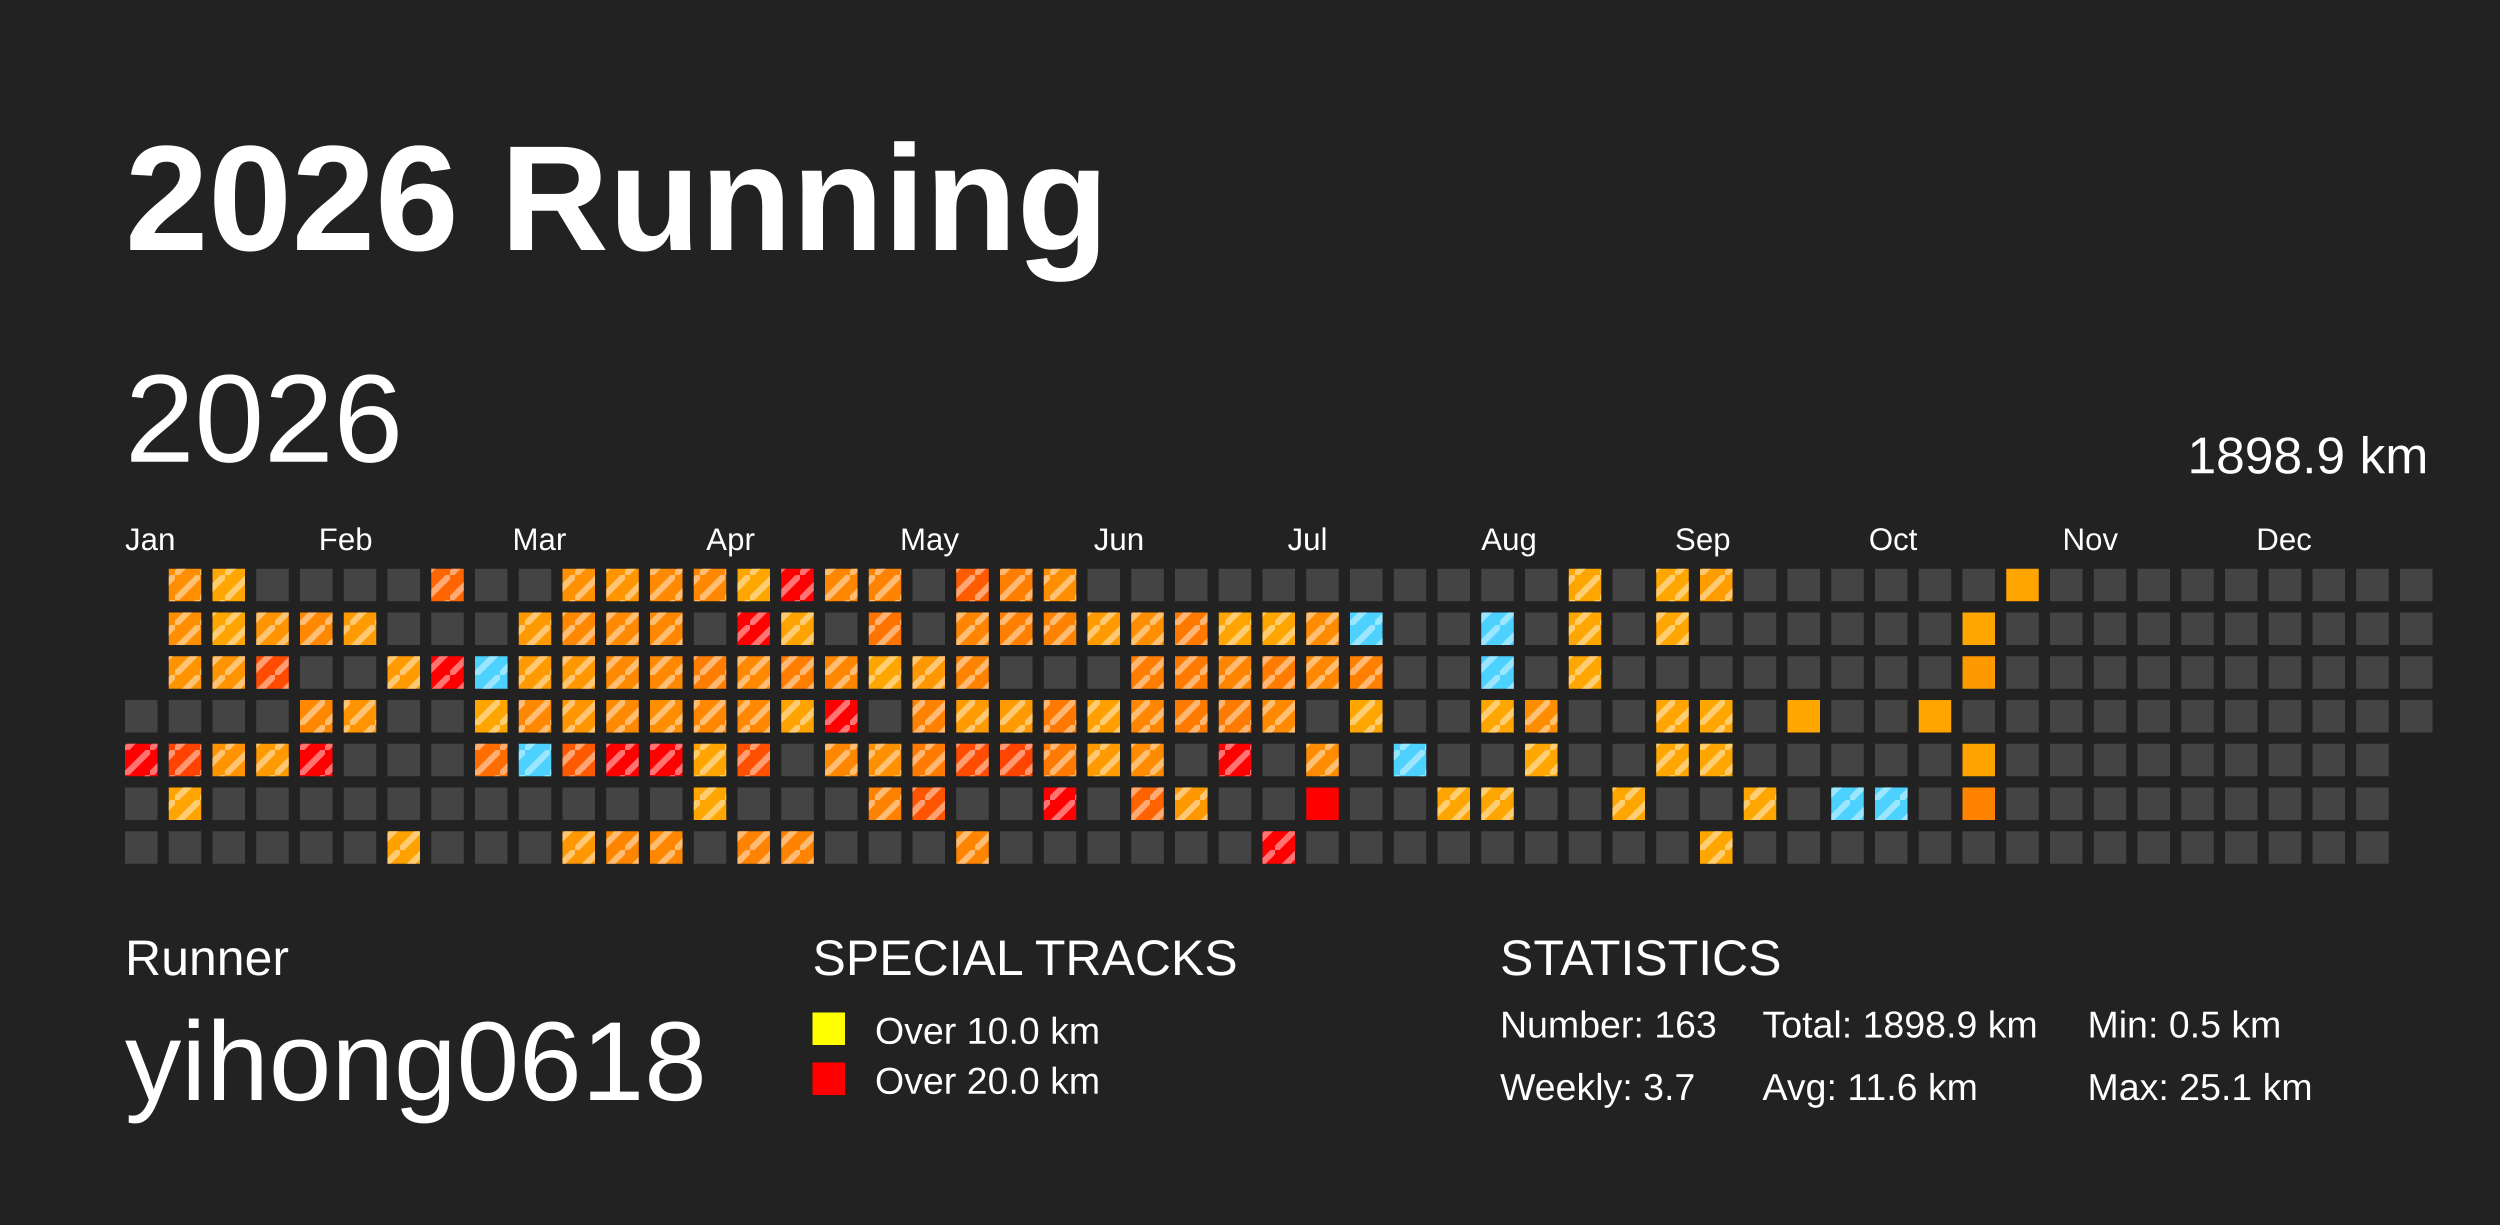
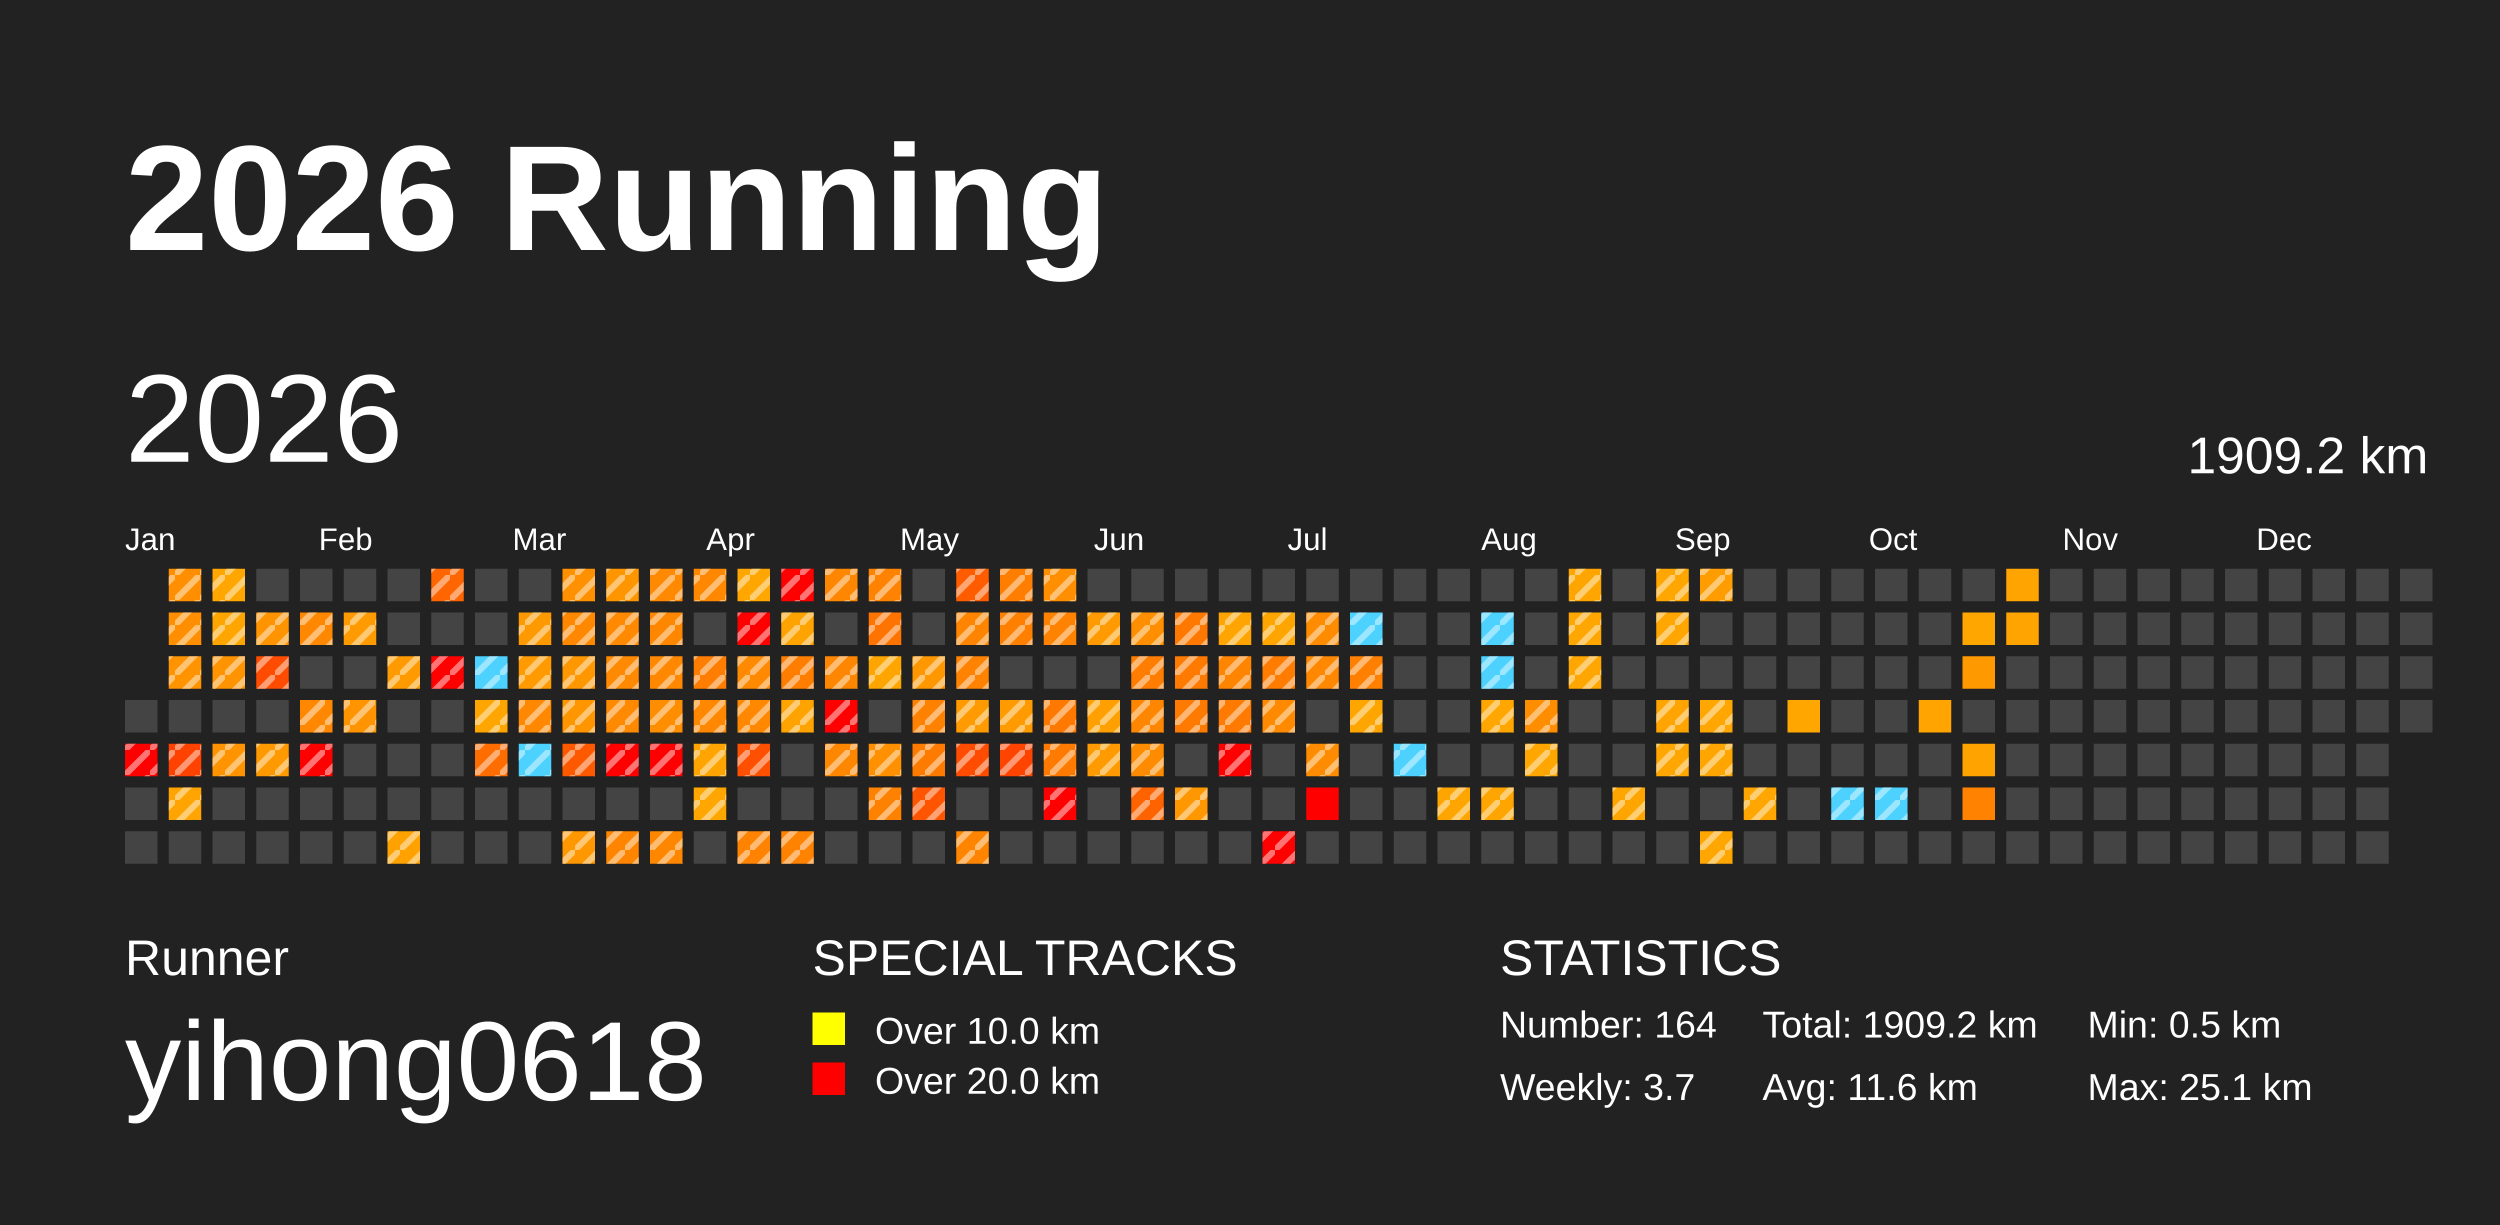
<svg xmlns="http://www.w3.org/2000/svg" baseProfile="full" height="98mm" version="1.1" viewBox="0,0,200,98" width="200mm">
  <defs>
    <pattern height="2" id="indoor-stripe" patternUnits="userSpaceOnUse" width="2">
      <line stroke="white" stroke-opacity="0.45" stroke-width="0.5" x1="0" x2="2" y1="2" y2="0" />
    </pattern>
  </defs>
  <rect fill="#222222" height="98" width="200" x="0" y="0" />
  <text fill="#FFFFFF" style="font-size:12px; font-family:Arial; font-weight:bold;" x="10" y="20">2026 Running</text>
  <text fill="#FFFFFF" style="font-size:4px; font-family:Arial" x="10" y="78">Runner</text>
  <text fill="#FFFFFF" style="font-size:9px; font-family:Arial" x="10" y="88">yihong0618</text>
  <text fill="#FFFFFF" style="font-size:4px; font-family:Arial" x="65" y="78">SPECIAL TRACKS</text>
  <rect fill="yellow" height="2.6" width="2.6" x="65" y="81" />
  <text fill="#FFFFFF" style="font-size:3px; font-family:Arial" x="70" y="83.5">Over 10.0 km</text>
  <rect fill="red" height="2.6" width="2.6" x="65" y="85" />
  <text fill="#FFFFFF" style="font-size:3px; font-family:Arial" x="70" y="87.5">Over 20.0 km</text>
  <text fill="#FFFFFF" style="font-size:4px; font-family:Arial" x="120" y="78">STATISTICS</text>
-   <text fill="#FFFFFF" style="font-size:3px; font-family:Arial" x="120" y="83">Number: 163</text>
+   <text fill="#FFFFFF" style="font-size:3px; font-family:Arial" x="120" y="83">Number: 164</text>
  <text fill="#FFFFFF" style="font-size:3px; font-family:Arial" x="120" y="88">Weekly: 3.7</text>
-   <text fill="#FFFFFF" style="font-size:3px; font-family:Arial" x="141" y="83">Total: 1898.9 km</text>
+   <text fill="#FFFFFF" style="font-size:3px; font-family:Arial" x="141" y="83">Total: 1909.2 km</text>
  <text fill="#FFFFFF" style="font-size:3px; font-family:Arial" x="141" y="88">Avg: 11.6 km</text>
  <text fill="#FFFFFF" style="font-size:3px; font-family:Arial" x="167" y="83">Min: 0.5 km</text>
  <text fill="#FFFFFF" style="font-size:3px; font-family:Arial" x="167" y="88">Max: 25.1 km</text>
  <text dominant-baseline="hanging" fill="#FFFFFF" style="font-size:10.0px; font-family:Arial;" x="10" y="30">2026</text>
-   <text dominant-baseline="hanging" fill="#FFFFFF" style="font-size:4.125px; font-family:Arial;" x="175" y="35">1898.9 km</text>
+   <text dominant-baseline="hanging" fill="#FFFFFF" style="font-size:4.125px; font-family:Arial;" x="175" y="35">1909.2 km</text>
  <text fill="#FFFFFF" style="font-size:2.5px; font-family:Arial" x="10.0" y="44">Jan</text>
  <text fill="#FFFFFF" style="font-size:2.5px; font-family:Arial" x="25.5" y="44">Feb</text>
  <text fill="#FFFFFF" style="font-size:2.5px; font-family:Arial" x="41.0" y="44">Mar</text>
  <text fill="#FFFFFF" style="font-size:2.5px; font-family:Arial" x="56.5" y="44">Apr</text>
  <text fill="#FFFFFF" style="font-size:2.5px; font-family:Arial" x="72.0" y="44">May</text>
  <text fill="#FFFFFF" style="font-size:2.5px; font-family:Arial" x="87.5" y="44">Jun</text>
  <text fill="#FFFFFF" style="font-size:2.5px; font-family:Arial" x="103.0" y="44">Jul</text>
  <text fill="#FFFFFF" style="font-size:2.5px; font-family:Arial" x="118.5" y="44">Aug</text>
  <text fill="#FFFFFF" style="font-size:2.5px; font-family:Arial" x="134.0" y="44">Sep</text>
  <text fill="#FFFFFF" style="font-size:2.5px; font-family:Arial" x="149.5" y="44">Oct</text>
  <text fill="#FFFFFF" style="font-size:2.5px; font-family:Arial" x="165.0" y="44">Nov</text>
  <text fill="#FFFFFF" style="font-size:2.5px; font-family:Arial" x="180.5" y="44">Dec</text>
  <rect fill="#444444" height="2.6" width="2.6" x="10.0" y="56.0" />
  <rect fill="red" height="2.6" width="2.6" x="10.0" y="59.5" />
  <rect fill="url(#indoor-stripe)" height="2.6" style="pointer-events: none;" width="2.6" x="10.0" y="59.5" />
  <rect fill="#444444" height="2.6" width="2.6" x="10.0" y="63.0" />
  <rect fill="#444444" height="2.6" width="2.6" x="10.0" y="66.5" />
  <rect fill="#ff8f00" height="2.6" width="2.6" x="13.5" y="45.5" />
  <rect fill="url(#indoor-stripe)" height="2.6" style="pointer-events: none;" width="2.6" x="13.5" y="45.5" />
  <rect fill="#ff8f00" height="2.6" width="2.6" x="13.5" y="49.0" />
  <rect fill="url(#indoor-stripe)" height="2.6" style="pointer-events: none;" width="2.6" x="13.5" y="49.0" />
  <rect fill="#ff9300" height="2.6" width="2.6" x="13.5" y="52.5" />
  <rect fill="url(#indoor-stripe)" height="2.6" style="pointer-events: none;" width="2.6" x="13.5" y="52.5" />
  <rect fill="#444444" height="2.6" width="2.6" x="13.5" y="56.0" />
  <rect fill="#ff4200" height="2.6" width="2.6" x="13.5" y="59.5" />
  <rect fill="url(#indoor-stripe)" height="2.6" style="pointer-events: none;" width="2.6" x="13.5" y="59.5" />
  <rect fill="#ffa400" height="2.6" width="2.6" x="13.5" y="63.0" />
  <rect fill="url(#indoor-stripe)" height="2.6" style="pointer-events: none;" width="2.6" x="13.5" y="63.0" />
  <rect fill="#444444" height="2.6" width="2.6" x="13.5" y="66.5" />
  <rect fill="#ffa600" height="2.6" width="2.6" x="17.0" y="45.5" />
  <rect fill="url(#indoor-stripe)" height="2.6" style="pointer-events: none;" width="2.6" x="17.0" y="45.5" />
  <rect fill="#ffa500" height="2.6" width="2.6" x="17.0" y="49.0" />
  <rect fill="url(#indoor-stripe)" height="2.6" style="pointer-events: none;" width="2.6" x="17.0" y="49.0" />
  <rect fill="#ff9300" height="2.6" width="2.6" x="17.0" y="52.5" />
  <rect fill="url(#indoor-stripe)" height="2.6" style="pointer-events: none;" width="2.6" x="17.0" y="52.5" />
  <rect fill="#444444" height="2.6" width="2.6" x="17.0" y="56.0" />
  <rect fill="#ff9400" height="2.6" width="2.6" x="17.0" y="59.5" />
  <rect fill="url(#indoor-stripe)" height="2.6" style="pointer-events: none;" width="2.6" x="17.0" y="59.5" />
  <rect fill="#444444" height="2.6" width="2.6" x="17.0" y="63.0" />
  <rect fill="#444444" height="2.6" width="2.6" x="17.0" y="66.5" />
  <rect fill="#444444" height="2.6" width="2.6" x="20.5" y="45.5" />
  <rect fill="#ff9400" height="2.6" width="2.6" x="20.5" y="49.0" />
  <rect fill="url(#indoor-stripe)" height="2.6" style="pointer-events: none;" width="2.6" x="20.5" y="49.0" />
  <rect fill="#ff4c00" height="2.6" width="2.6" x="20.5" y="52.5" />
  <rect fill="url(#indoor-stripe)" height="2.6" style="pointer-events: none;" width="2.6" x="20.5" y="52.5" />
  <rect fill="#444444" height="2.6" width="2.6" x="20.5" y="56.0" />
  <rect fill="#ff9900" height="2.6" width="2.6" x="20.5" y="59.5" />
  <rect fill="url(#indoor-stripe)" height="2.6" style="pointer-events: none;" width="2.6" x="20.5" y="59.5" />
  <rect fill="#444444" height="2.6" width="2.6" x="20.5" y="63.0" />
  <rect fill="#444444" height="2.6" width="2.6" x="20.5" y="66.5" />
  <rect fill="#444444" height="2.6" width="2.6" x="24.0" y="45.5" />
  <rect fill="#ff8800" height="2.6" width="2.6" x="24.0" y="49.0" />
  <rect fill="url(#indoor-stripe)" height="2.6" style="pointer-events: none;" width="2.6" x="24.0" y="49.0" />
  <rect fill="#444444" height="2.6" width="2.6" x="24.0" y="52.5" />
  <rect fill="#ff8800" height="2.6" width="2.6" x="24.0" y="56.0" />
  <rect fill="url(#indoor-stripe)" height="2.6" style="pointer-events: none;" width="2.6" x="24.0" y="56.0" />
  <rect fill="red" height="2.6" width="2.6" x="24.0" y="59.5" />
  <rect fill="url(#indoor-stripe)" height="2.6" style="pointer-events: none;" width="2.6" x="24.0" y="59.5" />
  <rect fill="#444444" height="2.6" width="2.6" x="24.0" y="63.0" />
  <rect fill="#444444" height="2.6" width="2.6" x="24.0" y="66.5" />
  <rect fill="#444444" height="2.6" width="2.6" x="27.5" y="45.5" />
  <rect fill="#ff9b00" height="2.6" width="2.6" x="27.5" y="49.0" />
  <rect fill="url(#indoor-stripe)" height="2.6" style="pointer-events: none;" width="2.6" x="27.5" y="49.0" />
  <rect fill="#444444" height="2.6" width="2.6" x="27.5" y="52.5" />
  <rect fill="#ff9400" height="2.6" width="2.6" x="27.5" y="56.0" />
  <rect fill="url(#indoor-stripe)" height="2.6" style="pointer-events: none;" width="2.6" x="27.5" y="56.0" />
  <rect fill="#444444" height="2.6" width="2.6" x="27.5" y="59.5" />
  <rect fill="#444444" height="2.6" width="2.6" x="27.5" y="63.0" />
  <rect fill="#444444" height="2.6" width="2.6" x="27.5" y="66.5" />
  <rect fill="#444444" height="2.6" width="2.6" x="31.0" y="45.5" />
  <rect fill="#444444" height="2.6" width="2.6" x="31.0" y="49.0" />
  <rect fill="#ff9b00" height="2.6" width="2.6" x="31.0" y="52.5" />
  <rect fill="url(#indoor-stripe)" height="2.6" style="pointer-events: none;" width="2.6" x="31.0" y="52.5" />
  <rect fill="#444444" height="2.6" width="2.6" x="31.0" y="56.0" />
  <rect fill="#444444" height="2.6" width="2.6" x="31.0" y="59.5" />
  <rect fill="#444444" height="2.6" width="2.6" x="31.0" y="63.0" />
  <rect fill="#ffa200" height="2.6" width="2.6" x="31.0" y="66.5" />
  <rect fill="url(#indoor-stripe)" height="2.6" style="pointer-events: none;" width="2.6" x="31.0" y="66.5" />
  <rect fill="#ff6500" height="2.6" width="2.6" x="34.5" y="45.5" />
  <rect fill="url(#indoor-stripe)" height="2.6" style="pointer-events: none;" width="2.6" x="34.5" y="45.5" />
  <rect fill="#444444" height="2.6" width="2.6" x="34.5" y="49.0" />
  <rect fill="red" height="2.6" width="2.6" x="34.5" y="52.5" />
  <rect fill="url(#indoor-stripe)" height="2.6" style="pointer-events: none;" width="2.6" x="34.5" y="52.5" />
  <rect fill="#444444" height="2.6" width="2.6" x="34.5" y="56.0" />
  <rect fill="#444444" height="2.6" width="2.6" x="34.5" y="59.5" />
  <rect fill="#444444" height="2.6" width="2.6" x="34.5" y="63.0" />
  <rect fill="#444444" height="2.6" width="2.6" x="34.5" y="66.5" />
  <rect fill="#444444" height="2.6" width="2.6" x="38.0" y="45.5" />
  <rect fill="#444444" height="2.6" width="2.6" x="38.0" y="49.0" />
  <rect fill="#4dd2ff" height="2.6" width="2.6" x="38.0" y="52.5" />
  <rect fill="url(#indoor-stripe)" height="2.6" style="pointer-events: none;" width="2.6" x="38.0" y="52.5" />
  <rect fill="#ffa500" height="2.6" width="2.6" x="38.0" y="56.0" />
  <rect fill="url(#indoor-stripe)" height="2.6" style="pointer-events: none;" width="2.6" x="38.0" y="56.0" />
  <rect fill="#ff6c00" height="2.6" width="2.6" x="38.0" y="59.5" />
  <rect fill="url(#indoor-stripe)" height="2.6" style="pointer-events: none;" width="2.6" x="38.0" y="59.5" />
  <rect fill="#444444" height="2.6" width="2.6" x="38.0" y="63.0" />
  <rect fill="#444444" height="2.6" width="2.6" x="38.0" y="66.5" />
  <rect fill="#444444" height="2.6" width="2.6" x="41.5" y="45.5" />
  <rect fill="#ff9900" height="2.6" width="2.6" x="41.5" y="49.0" />
  <rect fill="url(#indoor-stripe)" height="2.6" style="pointer-events: none;" width="2.6" x="41.5" y="49.0" />
  <rect fill="#ff9b00" height="2.6" width="2.6" x="41.5" y="52.5" />
  <rect fill="url(#indoor-stripe)" height="2.6" style="pointer-events: none;" width="2.6" x="41.5" y="52.5" />
  <rect fill="#ff8800" height="2.6" width="2.6" x="41.5" y="56.0" />
  <rect fill="url(#indoor-stripe)" height="2.6" style="pointer-events: none;" width="2.6" x="41.5" y="56.0" />
  <rect fill="#4dd2ff" height="2.6" width="2.6" x="41.5" y="59.5" />
  <rect fill="url(#indoor-stripe)" height="2.6" style="pointer-events: none;" width="2.6" x="41.5" y="59.5" />
  <rect fill="#444444" height="2.6" width="2.6" x="41.5" y="63.0" />
  <rect fill="#444444" height="2.6" width="2.6" x="41.5" y="66.5" />
  <rect fill="#ff9000" height="2.6" width="2.6" x="45.0" y="45.5" />
  <rect fill="url(#indoor-stripe)" height="2.6" style="pointer-events: none;" width="2.6" x="45.0" y="45.5" />
  <rect fill="#ff8800" height="2.6" width="2.6" x="45.0" y="49.0" />
  <rect fill="url(#indoor-stripe)" height="2.6" style="pointer-events: none;" width="2.6" x="45.0" y="49.0" />
  <rect fill="#ff9700" height="2.6" width="2.6" x="45.0" y="52.5" />
  <rect fill="url(#indoor-stripe)" height="2.6" style="pointer-events: none;" width="2.6" x="45.0" y="52.5" />
  <rect fill="#ff9600" height="2.6" width="2.6" x="45.0" y="56.0" />
  <rect fill="url(#indoor-stripe)" height="2.6" style="pointer-events: none;" width="2.6" x="45.0" y="56.0" />
  <rect fill="#ff5900" height="2.6" width="2.6" x="45.0" y="59.5" />
  <rect fill="url(#indoor-stripe)" height="2.6" style="pointer-events: none;" width="2.6" x="45.0" y="59.5" />
  <rect fill="#444444" height="2.6" width="2.6" x="45.0" y="63.0" />
  <rect fill="#ff9700" height="2.6" width="2.6" x="45.0" y="66.5" />
  <rect fill="url(#indoor-stripe)" height="2.6" style="pointer-events: none;" width="2.6" x="45.0" y="66.5" />
  <rect fill="#ff9600" height="2.6" width="2.6" x="48.5" y="45.5" />
  <rect fill="url(#indoor-stripe)" height="2.6" style="pointer-events: none;" width="2.6" x="48.5" y="45.5" />
  <rect fill="#ff8900" height="2.6" width="2.6" x="48.5" y="49.0" />
  <rect fill="url(#indoor-stripe)" height="2.6" style="pointer-events: none;" width="2.6" x="48.5" y="49.0" />
  <rect fill="#ff8900" height="2.6" width="2.6" x="48.5" y="52.5" />
  <rect fill="url(#indoor-stripe)" height="2.6" style="pointer-events: none;" width="2.6" x="48.5" y="52.5" />
  <rect fill="#ff8900" height="2.6" width="2.6" x="48.5" y="56.0" />
  <rect fill="url(#indoor-stripe)" height="2.6" style="pointer-events: none;" width="2.6" x="48.5" y="56.0" />
  <rect fill="red" height="2.6" width="2.6" x="48.5" y="59.5" />
  <rect fill="url(#indoor-stripe)" height="2.6" style="pointer-events: none;" width="2.6" x="48.5" y="59.5" />
  <rect fill="#444444" height="2.6" width="2.6" x="48.5" y="63.0" />
  <rect fill="#ff8500" height="2.6" width="2.6" x="48.5" y="66.5" />
  <rect fill="url(#indoor-stripe)" height="2.6" style="pointer-events: none;" width="2.6" x="48.5" y="66.5" />
  <rect fill="#ff8900" height="2.6" width="2.6" x="52.0" y="45.5" />
  <rect fill="url(#indoor-stripe)" height="2.6" style="pointer-events: none;" width="2.6" x="52.0" y="45.5" />
  <rect fill="#ff8700" height="2.6" width="2.6" x="52.0" y="49.0" />
  <rect fill="url(#indoor-stripe)" height="2.6" style="pointer-events: none;" width="2.6" x="52.0" y="49.0" />
  <rect fill="#ff8800" height="2.6" width="2.6" x="52.0" y="52.5" />
  <rect fill="url(#indoor-stripe)" height="2.6" style="pointer-events: none;" width="2.6" x="52.0" y="52.5" />
  <rect fill="#ff8d00" height="2.6" width="2.6" x="52.0" y="56.0" />
  <rect fill="url(#indoor-stripe)" height="2.6" style="pointer-events: none;" width="2.6" x="52.0" y="56.0" />
  <rect fill="red" height="2.6" width="2.6" x="52.0" y="59.5" />
  <rect fill="url(#indoor-stripe)" height="2.6" style="pointer-events: none;" width="2.6" x="52.0" y="59.5" />
  <rect fill="#444444" height="2.6" width="2.6" x="52.0" y="63.0" />
  <rect fill="#ff8700" height="2.6" width="2.6" x="52.0" y="66.5" />
  <rect fill="url(#indoor-stripe)" height="2.6" style="pointer-events: none;" width="2.6" x="52.0" y="66.5" />
  <rect fill="#ff8800" height="2.6" width="2.6" x="55.5" y="45.5" />
  <rect fill="url(#indoor-stripe)" height="2.6" style="pointer-events: none;" width="2.6" x="55.5" y="45.5" />
  <rect fill="#444444" height="2.6" width="2.6" x="55.5" y="49.0" />
  <rect fill="#ff7d00" height="2.6" width="2.6" x="55.5" y="52.5" />
  <rect fill="url(#indoor-stripe)" height="2.6" style="pointer-events: none;" width="2.6" x="55.5" y="52.5" />
  <rect fill="#ff8800" height="2.6" width="2.6" x="55.5" y="56.0" />
  <rect fill="url(#indoor-stripe)" height="2.6" style="pointer-events: none;" width="2.6" x="55.5" y="56.0" />
  <rect fill="#ffa400" height="2.6" width="2.6" x="55.5" y="59.5" />
  <rect fill="url(#indoor-stripe)" height="2.6" style="pointer-events: none;" width="2.6" x="55.5" y="59.5" />
  <rect fill="#ffa600" height="2.6" width="2.6" x="55.5" y="63.0" />
  <rect fill="url(#indoor-stripe)" height="2.6" style="pointer-events: none;" width="2.6" x="55.5" y="63.0" />
  <rect fill="#444444" height="2.6" width="2.6" x="55.5" y="66.5" />
  <rect fill="#ffa600" height="2.6" width="2.6" x="59.0" y="45.5" />
  <rect fill="url(#indoor-stripe)" height="2.6" style="pointer-events: none;" width="2.6" x="59.0" y="45.5" />
  <rect fill="red" height="2.6" width="2.6" x="59.0" y="49.0" />
  <rect fill="url(#indoor-stripe)" height="2.6" style="pointer-events: none;" width="2.6" x="59.0" y="49.0" />
  <rect fill="#ff8900" height="2.6" width="2.6" x="59.0" y="52.5" />
  <rect fill="url(#indoor-stripe)" height="2.6" style="pointer-events: none;" width="2.6" x="59.0" y="52.5" />
  <rect fill="#ff8800" height="2.6" width="2.6" x="59.0" y="56.0" />
  <rect fill="url(#indoor-stripe)" height="2.6" style="pointer-events: none;" width="2.6" x="59.0" y="56.0" />
  <rect fill="#ff4f00" height="2.6" width="2.6" x="59.0" y="59.5" />
  <rect fill="url(#indoor-stripe)" height="2.6" style="pointer-events: none;" width="2.6" x="59.0" y="59.5" />
  <rect fill="#444444" height="2.6" width="2.6" x="59.0" y="63.0" />
  <rect fill="#ff8200" height="2.6" width="2.6" x="59.0" y="66.5" />
  <rect fill="url(#indoor-stripe)" height="2.6" style="pointer-events: none;" width="2.6" x="59.0" y="66.5" />
  <rect fill="red" height="2.6" width="2.6" x="62.5" y="45.5" />
  <rect fill="url(#indoor-stripe)" height="2.6" style="pointer-events: none;" width="2.6" x="62.5" y="45.5" />
  <rect fill="#ffa300" height="2.6" width="2.6" x="62.5" y="49.0" />
  <rect fill="url(#indoor-stripe)" height="2.6" style="pointer-events: none;" width="2.6" x="62.5" y="49.0" />
  <rect fill="#ff7e00" height="2.6" width="2.6" x="62.5" y="52.5" />
  <rect fill="url(#indoor-stripe)" height="2.6" style="pointer-events: none;" width="2.6" x="62.5" y="52.5" />
  <rect fill="#ffa300" height="2.6" width="2.6" x="62.5" y="56.0" />
  <rect fill="url(#indoor-stripe)" height="2.6" style="pointer-events: none;" width="2.6" x="62.5" y="56.0" />
  <rect fill="#444444" height="2.6" width="2.6" x="62.5" y="59.5" />
  <rect fill="#444444" height="2.6" width="2.6" x="62.5" y="63.0" />
  <rect fill="#ff8200" height="2.6" width="2.6" x="62.5" y="66.5" />
  <rect fill="url(#indoor-stripe)" height="2.6" style="pointer-events: none;" width="2.6" x="62.5" y="66.5" />
  <rect fill="#ff8600" height="2.6" width="2.6" x="66.0" y="45.5" />
  <rect fill="url(#indoor-stripe)" height="2.6" style="pointer-events: none;" width="2.6" x="66.0" y="45.5" />
  <rect fill="#444444" height="2.6" width="2.6" x="66.0" y="49.0" />
  <rect fill="#ff8600" height="2.6" width="2.6" x="66.0" y="52.5" />
  <rect fill="url(#indoor-stripe)" height="2.6" style="pointer-events: none;" width="2.6" x="66.0" y="52.5" />
  <rect fill="red" height="2.6" width="2.6" x="66.0" y="56.0" />
  <rect fill="url(#indoor-stripe)" height="2.6" style="pointer-events: none;" width="2.6" x="66.0" y="56.0" />
  <rect fill="#ff8700" height="2.6" width="2.6" x="66.0" y="59.5" />
  <rect fill="url(#indoor-stripe)" height="2.6" style="pointer-events: none;" width="2.6" x="66.0" y="59.5" />
  <rect fill="#444444" height="2.6" width="2.6" x="66.0" y="63.0" />
  <rect fill="#444444" height="2.6" width="2.6" x="66.0" y="66.5" />
  <rect fill="#ff8200" height="2.6" width="2.6" x="69.5" y="45.5" />
  <rect fill="url(#indoor-stripe)" height="2.6" style="pointer-events: none;" width="2.6" x="69.5" y="45.5" />
  <rect fill="#ff7300" height="2.6" width="2.6" x="69.5" y="49.0" />
  <rect fill="url(#indoor-stripe)" height="2.6" style="pointer-events: none;" width="2.6" x="69.5" y="49.0" />
  <rect fill="#ffa500" height="2.6" width="2.6" x="69.5" y="52.5" />
  <rect fill="url(#indoor-stripe)" height="2.6" style="pointer-events: none;" width="2.6" x="69.5" y="52.5" />
  <rect fill="#444444" height="2.6" width="2.6" x="69.5" y="56.0" />
  <rect fill="#ff9000" height="2.6" width="2.6" x="69.5" y="59.5" />
  <rect fill="url(#indoor-stripe)" height="2.6" style="pointer-events: none;" width="2.6" x="69.5" y="59.5" />
  <rect fill="#ff8100" height="2.6" width="2.6" x="69.5" y="63.0" />
  <rect fill="url(#indoor-stripe)" height="2.6" style="pointer-events: none;" width="2.6" x="69.5" y="63.0" />
  <rect fill="#444444" height="2.6" width="2.6" x="69.5" y="66.5" />
  <rect fill="#444444" height="2.6" width="2.6" x="73.0" y="45.5" />
  <rect fill="#444444" height="2.6" width="2.6" x="73.0" y="49.0" />
  <rect fill="#ff9700" height="2.6" width="2.6" x="73.0" y="52.5" />
  <rect fill="url(#indoor-stripe)" height="2.6" style="pointer-events: none;" width="2.6" x="73.0" y="52.5" />
  <rect fill="#ff8100" height="2.6" width="2.6" x="73.0" y="56.0" />
  <rect fill="url(#indoor-stripe)" height="2.6" style="pointer-events: none;" width="2.6" x="73.0" y="56.0" />
  <rect fill="#ff7b00" height="2.6" width="2.6" x="73.0" y="59.5" />
  <rect fill="url(#indoor-stripe)" height="2.6" style="pointer-events: none;" width="2.6" x="73.0" y="59.5" />
  <rect fill="#ff5500" height="2.6" width="2.6" x="73.0" y="63.0" />
  <rect fill="url(#indoor-stripe)" height="2.6" style="pointer-events: none;" width="2.6" x="73.0" y="63.0" />
  <rect fill="#444444" height="2.6" width="2.6" x="73.0" y="66.5" />
  <rect fill="#ff5c00" height="2.6" width="2.6" x="76.5" y="45.5" />
  <rect fill="url(#indoor-stripe)" height="2.6" style="pointer-events: none;" width="2.6" x="76.5" y="45.5" />
  <rect fill="#ff8500" height="2.6" width="2.6" x="76.5" y="49.0" />
  <rect fill="url(#indoor-stripe)" height="2.6" style="pointer-events: none;" width="2.6" x="76.5" y="49.0" />
  <rect fill="#ff8200" height="2.6" width="2.6" x="76.5" y="52.5" />
  <rect fill="url(#indoor-stripe)" height="2.6" style="pointer-events: none;" width="2.6" x="76.5" y="52.5" />
  <rect fill="#ff9b00" height="2.6" width="2.6" x="76.5" y="56.0" />
  <rect fill="url(#indoor-stripe)" height="2.6" style="pointer-events: none;" width="2.6" x="76.5" y="56.0" />
  <rect fill="#ff4c00" height="2.6" width="2.6" x="76.5" y="59.5" />
  <rect fill="url(#indoor-stripe)" height="2.6" style="pointer-events: none;" width="2.6" x="76.5" y="59.5" />
  <rect fill="#444444" height="2.6" width="2.6" x="76.5" y="63.0" />
  <rect fill="#ff8500" height="2.6" width="2.6" x="76.5" y="66.5" />
  <rect fill="url(#indoor-stripe)" height="2.6" style="pointer-events: none;" width="2.6" x="76.5" y="66.5" />
  <rect fill="#ff7e00" height="2.6" width="2.6" x="80.0" y="45.5" />
  <rect fill="url(#indoor-stripe)" height="2.6" style="pointer-events: none;" width="2.6" x="80.0" y="45.5" />
  <rect fill="#ff8000" height="2.6" width="2.6" x="80.0" y="49.0" />
  <rect fill="url(#indoor-stripe)" height="2.6" style="pointer-events: none;" width="2.6" x="80.0" y="49.0" />
  <rect fill="#444444" height="2.6" width="2.6" x="80.0" y="52.5" />
  <rect fill="#ff9a00" height="2.6" width="2.6" x="80.0" y="56.0" />
  <rect fill="url(#indoor-stripe)" height="2.6" style="pointer-events: none;" width="2.6" x="80.0" y="56.0" />
  <rect fill="#ff4400" height="2.6" width="2.6" x="80.0" y="59.5" />
  <rect fill="url(#indoor-stripe)" height="2.6" style="pointer-events: none;" width="2.6" x="80.0" y="59.5" />
  <rect fill="#444444" height="2.6" width="2.6" x="80.0" y="63.0" />
  <rect fill="#444444" height="2.6" width="2.6" x="80.0" y="66.5" />
  <rect fill="#ff8e00" height="2.6" width="2.6" x="83.5" y="45.5" />
  <rect fill="url(#indoor-stripe)" height="2.6" style="pointer-events: none;" width="2.6" x="83.5" y="45.5" />
  <rect fill="#ff8200" height="2.6" width="2.6" x="83.5" y="49.0" />
  <rect fill="url(#indoor-stripe)" height="2.6" style="pointer-events: none;" width="2.6" x="83.5" y="49.0" />
  <rect fill="#444444" height="2.6" width="2.6" x="83.5" y="52.5" />
  <rect fill="#ff7900" height="2.6" width="2.6" x="83.5" y="56.0" />
  <rect fill="url(#indoor-stripe)" height="2.6" style="pointer-events: none;" width="2.6" x="83.5" y="56.0" />
  <rect fill="#ff7a00" height="2.6" width="2.6" x="83.5" y="59.5" />
  <rect fill="url(#indoor-stripe)" height="2.6" style="pointer-events: none;" width="2.6" x="83.5" y="59.5" />
  <rect fill="red" height="2.6" width="2.6" x="83.5" y="63.0" />
  <rect fill="url(#indoor-stripe)" height="2.6" style="pointer-events: none;" width="2.6" x="83.5" y="63.0" />
  <rect fill="#444444" height="2.6" width="2.6" x="83.5" y="66.5" />
  <rect fill="#444444" height="2.6" width="2.6" x="87.0" y="45.5" />
  <rect fill="#ff9b00" height="2.6" width="2.6" x="87.0" y="49.0" />
  <rect fill="url(#indoor-stripe)" height="2.6" style="pointer-events: none;" width="2.6" x="87.0" y="49.0" />
  <rect fill="#444444" height="2.6" width="2.6" x="87.0" y="52.5" />
  <rect fill="#ffa000" height="2.6" width="2.6" x="87.0" y="56.0" />
  <rect fill="url(#indoor-stripe)" height="2.6" style="pointer-events: none;" width="2.6" x="87.0" y="56.0" />
  <rect fill="#ff9b00" height="2.6" width="2.6" x="87.0" y="59.5" />
  <rect fill="url(#indoor-stripe)" height="2.6" style="pointer-events: none;" width="2.6" x="87.0" y="59.5" />
  <rect fill="#444444" height="2.6" width="2.6" x="87.0" y="63.0" />
  <rect fill="#444444" height="2.6" width="2.6" x="87.0" y="66.5" />
  <rect fill="#444444" height="2.6" width="2.6" x="90.5" y="45.5" />
  <rect fill="#ff8f00" height="2.6" width="2.6" x="90.5" y="49.0" />
  <rect fill="url(#indoor-stripe)" height="2.6" style="pointer-events: none;" width="2.6" x="90.5" y="49.0" />
  <rect fill="#ff7d00" height="2.6" width="2.6" x="90.5" y="52.5" />
  <rect fill="url(#indoor-stripe)" height="2.6" style="pointer-events: none;" width="2.6" x="90.5" y="52.5" />
  <rect fill="#ff8600" height="2.6" width="2.6" x="90.5" y="56.0" />
  <rect fill="url(#indoor-stripe)" height="2.6" style="pointer-events: none;" width="2.6" x="90.5" y="56.0" />
  <rect fill="#ff8b00" height="2.6" width="2.6" x="90.5" y="59.5" />
  <rect fill="url(#indoor-stripe)" height="2.6" style="pointer-events: none;" width="2.6" x="90.5" y="59.5" />
  <rect fill="#ff6300" height="2.6" width="2.6" x="90.5" y="63.0" />
  <rect fill="url(#indoor-stripe)" height="2.6" style="pointer-events: none;" width="2.6" x="90.5" y="63.0" />
  <rect fill="#444444" height="2.6" width="2.6" x="90.5" y="66.5" />
  <rect fill="#444444" height="2.6" width="2.6" x="94.0" y="45.5" />
  <rect fill="#ff7900" height="2.6" width="2.6" x="94.0" y="49.0" />
  <rect fill="url(#indoor-stripe)" height="2.6" style="pointer-events: none;" width="2.6" x="94.0" y="49.0" />
  <rect fill="#ff7a00" height="2.6" width="2.6" x="94.0" y="52.5" />
  <rect fill="url(#indoor-stripe)" height="2.6" style="pointer-events: none;" width="2.6" x="94.0" y="52.5" />
  <rect fill="#ff7a00" height="2.6" width="2.6" x="94.0" y="56.0" />
  <rect fill="url(#indoor-stripe)" height="2.6" style="pointer-events: none;" width="2.6" x="94.0" y="56.0" />
  <rect fill="#444444" height="2.6" width="2.6" x="94.0" y="59.5" />
  <rect fill="#ff9700" height="2.6" width="2.6" x="94.0" y="63.0" />
  <rect fill="url(#indoor-stripe)" height="2.6" style="pointer-events: none;" width="2.6" x="94.0" y="63.0" />
  <rect fill="#444444" height="2.6" width="2.6" x="94.0" y="66.5" />
  <rect fill="#444444" height="2.6" width="2.6" x="97.5" y="45.5" />
  <rect fill="#ffa400" height="2.6" width="2.6" x="97.5" y="49.0" />
  <rect fill="url(#indoor-stripe)" height="2.6" style="pointer-events: none;" width="2.6" x="97.5" y="49.0" />
  <rect fill="#ff8400" height="2.6" width="2.6" x="97.5" y="52.5" />
  <rect fill="url(#indoor-stripe)" height="2.6" style="pointer-events: none;" width="2.6" x="97.5" y="52.5" />
  <rect fill="#ff7a00" height="2.6" width="2.6" x="97.5" y="56.0" />
  <rect fill="url(#indoor-stripe)" height="2.6" style="pointer-events: none;" width="2.6" x="97.5" y="56.0" />
  <rect fill="red" height="2.6" width="2.6" x="97.5" y="59.5" />
  <rect fill="url(#indoor-stripe)" height="2.6" style="pointer-events: none;" width="2.6" x="97.5" y="59.5" />
  <rect fill="#444444" height="2.6" width="2.6" x="97.5" y="63.0" />
  <rect fill="#444444" height="2.6" width="2.6" x="97.5" y="66.5" />
  <rect fill="#444444" height="2.6" width="2.6" x="101.0" y="45.5" />
  <rect fill="#ffa500" height="2.6" width="2.6" x="101.0" y="49.0" />
  <rect fill="url(#indoor-stripe)" height="2.6" style="pointer-events: none;" width="2.6" x="101.0" y="49.0" />
  <rect fill="#ff7c00" height="2.6" width="2.6" x="101.0" y="52.5" />
  <rect fill="url(#indoor-stripe)" height="2.6" style="pointer-events: none;" width="2.6" x="101.0" y="52.5" />
  <rect fill="#ff8a00" height="2.6" width="2.6" x="101.0" y="56.0" />
  <rect fill="url(#indoor-stripe)" height="2.6" style="pointer-events: none;" width="2.6" x="101.0" y="56.0" />
  <rect fill="#444444" height="2.6" width="2.6" x="101.0" y="59.5" />
  <rect fill="#444444" height="2.6" width="2.6" x="101.0" y="63.0" />
  <rect fill="red" height="2.6" width="2.6" x="101.0" y="66.5" />
  <rect fill="url(#indoor-stripe)" height="2.6" style="pointer-events: none;" width="2.6" x="101.0" y="66.5" />
  <rect fill="#444444" height="2.6" width="2.6" x="104.5" y="45.5" />
  <rect fill="#ff8c00" height="2.6" width="2.6" x="104.5" y="49.0" />
  <rect fill="url(#indoor-stripe)" height="2.6" style="pointer-events: none;" width="2.6" x="104.5" y="49.0" />
  <rect fill="#ff8800" height="2.6" width="2.6" x="104.5" y="52.5" />
  <rect fill="url(#indoor-stripe)" height="2.6" style="pointer-events: none;" width="2.6" x="104.5" y="52.5" />
  <rect fill="#444444" height="2.6" width="2.6" x="104.5" y="56.0" />
  <rect fill="#ff8c00" height="2.6" width="2.6" x="104.5" y="59.5" />
  <rect fill="url(#indoor-stripe)" height="2.6" style="pointer-events: none;" width="2.6" x="104.5" y="59.5" />
  <rect fill="red" height="2.6" width="2.6" x="104.5" y="63.0" />
  <rect fill="#444444" height="2.6" width="2.6" x="104.5" y="66.5" />
  <rect fill="#444444" height="2.6" width="2.6" x="108.0" y="45.5" />
  <rect fill="#4dd2ff" height="2.6" width="2.6" x="108.0" y="49.0" />
  <rect fill="url(#indoor-stripe)" height="2.6" style="pointer-events: none;" width="2.6" x="108.0" y="49.0" />
  <rect fill="#ff7f00" height="2.6" width="2.6" x="108.0" y="52.5" />
  <rect fill="url(#indoor-stripe)" height="2.6" style="pointer-events: none;" width="2.6" x="108.0" y="52.5" />
  <rect fill="#ffa500" height="2.6" width="2.6" x="108.0" y="56.0" />
  <rect fill="url(#indoor-stripe)" height="2.6" style="pointer-events: none;" width="2.6" x="108.0" y="56.0" />
  <rect fill="#444444" height="2.6" width="2.6" x="108.0" y="59.5" />
  <rect fill="#444444" height="2.6" width="2.6" x="108.0" y="63.0" />
  <rect fill="#444444" height="2.6" width="2.6" x="108.0" y="66.5" />
  <rect fill="#444444" height="2.6" width="2.6" x="111.5" y="45.5" />
  <rect fill="#444444" height="2.6" width="2.6" x="111.5" y="49.0" />
  <rect fill="#444444" height="2.6" width="2.6" x="111.5" y="52.5" />
  <rect fill="#444444" height="2.6" width="2.6" x="111.5" y="56.0" />
  <rect fill="#4dd2ff" height="2.6" width="2.6" x="111.5" y="59.5" />
  <rect fill="url(#indoor-stripe)" height="2.6" style="pointer-events: none;" width="2.6" x="111.5" y="59.5" />
  <rect fill="#444444" height="2.6" width="2.6" x="111.5" y="63.0" />
  <rect fill="#444444" height="2.6" width="2.6" x="111.5" y="66.5" />
  <rect fill="#444444" height="2.6" width="2.6" x="115.0" y="45.5" />
  <rect fill="#444444" height="2.6" width="2.6" x="115.0" y="49.0" />
  <rect fill="#444444" height="2.6" width="2.6" x="115.0" y="52.5" />
  <rect fill="#444444" height="2.6" width="2.6" x="115.0" y="56.0" />
  <rect fill="#444444" height="2.6" width="2.6" x="115.0" y="59.5" />
  <rect fill="#ffa500" height="2.6" width="2.6" x="115.0" y="63.0" />
  <rect fill="url(#indoor-stripe)" height="2.6" style="pointer-events: none;" width="2.6" x="115.0" y="63.0" />
  <rect fill="#444444" height="2.6" width="2.6" x="115.0" y="66.5" />
  <rect fill="#444444" height="2.6" width="2.6" x="118.5" y="45.5" />
  <rect fill="#4dd2ff" height="2.6" width="2.6" x="118.5" y="49.0" />
  <rect fill="url(#indoor-stripe)" height="2.6" style="pointer-events: none;" width="2.6" x="118.5" y="49.0" />
  <rect fill="#4dd2ff" height="2.6" width="2.6" x="118.5" y="52.5" />
  <rect fill="url(#indoor-stripe)" height="2.6" style="pointer-events: none;" width="2.6" x="118.5" y="52.5" />
  <rect fill="#ffa600" height="2.6" width="2.6" x="118.5" y="56.0" />
  <rect fill="url(#indoor-stripe)" height="2.6" style="pointer-events: none;" width="2.6" x="118.5" y="56.0" />
  <rect fill="#444444" height="2.6" width="2.6" x="118.5" y="59.5" />
  <rect fill="#ffa500" height="2.6" width="2.6" x="118.5" y="63.0" />
  <rect fill="url(#indoor-stripe)" height="2.6" style="pointer-events: none;" width="2.6" x="118.5" y="63.0" />
  <rect fill="#444444" height="2.6" width="2.6" x="118.5" y="66.5" />
  <rect fill="#444444" height="2.6" width="2.6" x="122.0" y="45.5" />
  <rect fill="#444444" height="2.6" width="2.6" x="122.0" y="49.0" />
  <rect fill="#444444" height="2.6" width="2.6" x="122.0" y="52.5" />
  <rect fill="#ff8d00" height="2.6" width="2.6" x="122.0" y="56.0" />
  <rect fill="url(#indoor-stripe)" height="2.6" style="pointer-events: none;" width="2.6" x="122.0" y="56.0" />
  <rect fill="#ffa600" height="2.6" width="2.6" x="122.0" y="59.5" />
  <rect fill="url(#indoor-stripe)" height="2.6" style="pointer-events: none;" width="2.6" x="122.0" y="59.5" />
  <rect fill="#444444" height="2.6" width="2.6" x="122.0" y="63.0" />
  <rect fill="#444444" height="2.6" width="2.6" x="122.0" y="66.5" />
  <rect fill="#ffa500" height="2.6" width="2.6" x="125.5" y="45.5" />
  <rect fill="url(#indoor-stripe)" height="2.6" style="pointer-events: none;" width="2.6" x="125.5" y="45.5" />
  <rect fill="#ffa600" height="2.6" width="2.6" x="125.5" y="49.0" />
  <rect fill="url(#indoor-stripe)" height="2.6" style="pointer-events: none;" width="2.6" x="125.5" y="49.0" />
  <rect fill="#ffa600" height="2.6" width="2.6" x="125.5" y="52.5" />
  <rect fill="url(#indoor-stripe)" height="2.6" style="pointer-events: none;" width="2.6" x="125.5" y="52.5" />
  <rect fill="#444444" height="2.6" width="2.6" x="125.5" y="56.0" />
  <rect fill="#444444" height="2.6" width="2.6" x="125.5" y="59.5" />
  <rect fill="#444444" height="2.6" width="2.6" x="125.5" y="63.0" />
  <rect fill="#444444" height="2.6" width="2.6" x="125.5" y="66.5" />
  <rect fill="#444444" height="2.6" width="2.6" x="129.0" y="45.5" />
  <rect fill="#444444" height="2.6" width="2.6" x="129.0" y="49.0" />
  <rect fill="#444444" height="2.6" width="2.6" x="129.0" y="52.5" />
  <rect fill="#444444" height="2.6" width="2.6" x="129.0" y="56.0" />
  <rect fill="#444444" height="2.6" width="2.6" x="129.0" y="59.5" />
  <rect fill="#ffa500" height="2.6" width="2.6" x="129.0" y="63.0" />
  <rect fill="url(#indoor-stripe)" height="2.6" style="pointer-events: none;" width="2.6" x="129.0" y="63.0" />
  <rect fill="#444444" height="2.6" width="2.6" x="129.0" y="66.5" />
  <rect fill="#ffa600" height="2.6" width="2.6" x="132.5" y="45.5" />
  <rect fill="url(#indoor-stripe)" height="2.6" style="pointer-events: none;" width="2.6" x="132.5" y="45.5" />
  <rect fill="#ffa600" height="2.6" width="2.6" x="132.5" y="49.0" />
  <rect fill="url(#indoor-stripe)" height="2.6" style="pointer-events: none;" width="2.6" x="132.5" y="49.0" />
  <rect fill="#444444" height="2.6" width="2.6" x="132.5" y="52.5" />
  <rect fill="#ffa400" height="2.6" width="2.6" x="132.5" y="56.0" />
  <rect fill="url(#indoor-stripe)" height="2.6" style="pointer-events: none;" width="2.6" x="132.5" y="56.0" />
  <rect fill="#ffa600" height="2.6" width="2.6" x="132.5" y="59.5" />
  <rect fill="url(#indoor-stripe)" height="2.6" style="pointer-events: none;" width="2.6" x="132.5" y="59.5" />
  <rect fill="#444444" height="2.6" width="2.6" x="132.5" y="63.0" />
  <rect fill="#444444" height="2.6" width="2.6" x="132.5" y="66.5" />
  <rect fill="#ff9c00" height="2.6" width="2.6" x="136.0" y="45.5" />
  <rect fill="url(#indoor-stripe)" height="2.6" style="pointer-events: none;" width="2.6" x="136.0" y="45.5" />
  <rect fill="#444444" height="2.6" width="2.6" x="136.0" y="49.0" />
  <rect fill="#444444" height="2.6" width="2.6" x="136.0" y="52.5" />
  <rect fill="#ffa600" height="2.6" width="2.6" x="136.0" y="56.0" />
  <rect fill="url(#indoor-stripe)" height="2.6" style="pointer-events: none;" width="2.6" x="136.0" y="56.0" />
  <rect fill="#ffa500" height="2.6" width="2.6" x="136.0" y="59.5" />
  <rect fill="url(#indoor-stripe)" height="2.6" style="pointer-events: none;" width="2.6" x="136.0" y="59.5" />
  <rect fill="#444444" height="2.6" width="2.6" x="136.0" y="63.0" />
  <rect fill="#ffa600" height="2.6" width="2.6" x="136.0" y="66.5" />
  <rect fill="url(#indoor-stripe)" height="2.6" style="pointer-events: none;" width="2.6" x="136.0" y="66.5" />
  <rect fill="#444444" height="2.6" width="2.6" x="139.5" y="45.5" />
  <rect fill="#444444" height="2.6" width="2.6" x="139.5" y="49.0" />
  <rect fill="#444444" height="2.6" width="2.6" x="139.5" y="52.5" />
  <rect fill="#444444" height="2.6" width="2.6" x="139.5" y="56.0" />
  <rect fill="#444444" height="2.6" width="2.6" x="139.5" y="59.5" />
  <rect fill="#ffa600" height="2.6" width="2.6" x="139.5" y="63.0" />
  <rect fill="url(#indoor-stripe)" height="2.6" style="pointer-events: none;" width="2.6" x="139.5" y="63.0" />
  <rect fill="#444444" height="2.6" width="2.6" x="139.5" y="66.5" />
  <rect fill="#444444" height="2.6" width="2.6" x="143.0" y="45.5" />
  <rect fill="#444444" height="2.6" width="2.6" x="143.0" y="49.0" />
  <rect fill="#444444" height="2.6" width="2.6" x="143.0" y="52.5" />
  <rect fill="#ffa600" height="2.6" width="2.6" x="143.0" y="56.0" />
  <rect fill="#444444" height="2.6" width="2.6" x="143.0" y="59.5" />
  <rect fill="#444444" height="2.6" width="2.6" x="143.0" y="63.0" />
  <rect fill="#444444" height="2.6" width="2.6" x="143.0" y="66.5" />
  <rect fill="#444444" height="2.6" width="2.6" x="146.5" y="45.5" />
  <rect fill="#444444" height="2.6" width="2.6" x="146.5" y="49.0" />
  <rect fill="#444444" height="2.6" width="2.6" x="146.5" y="52.5" />
  <rect fill="#444444" height="2.6" width="2.6" x="146.5" y="56.0" />
  <rect fill="#444444" height="2.6" width="2.6" x="146.5" y="59.5" />
  <rect fill="#4dd2ff" height="2.6" width="2.6" x="146.5" y="63.0" />
  <rect fill="url(#indoor-stripe)" height="2.6" style="pointer-events: none;" width="2.6" x="146.5" y="63.0" />
  <rect fill="#444444" height="2.6" width="2.6" x="146.5" y="66.5" />
  <rect fill="#444444" height="2.6" width="2.6" x="150.0" y="45.5" />
  <rect fill="#444444" height="2.6" width="2.6" x="150.0" y="49.0" />
  <rect fill="#444444" height="2.6" width="2.6" x="150.0" y="52.5" />
  <rect fill="#444444" height="2.6" width="2.6" x="150.0" y="56.0" />
  <rect fill="#444444" height="2.6" width="2.6" x="150.0" y="59.5" />
  <rect fill="#4dd2ff" height="2.6" width="2.6" x="150.0" y="63.0" />
  <rect fill="url(#indoor-stripe)" height="2.6" style="pointer-events: none;" width="2.6" x="150.0" y="63.0" />
  <rect fill="#444444" height="2.6" width="2.6" x="150.0" y="66.5" />
  <rect fill="#444444" height="2.6" width="2.6" x="153.5" y="45.5" />
  <rect fill="#444444" height="2.6" width="2.6" x="153.5" y="49.0" />
  <rect fill="#444444" height="2.6" width="2.6" x="153.5" y="52.5" />
  <rect fill="#ffa400" height="2.6" width="2.6" x="153.5" y="56.0" />
  <rect fill="#444444" height="2.6" width="2.6" x="153.5" y="59.5" />
  <rect fill="#444444" height="2.6" width="2.6" x="153.5" y="63.0" />
  <rect fill="#444444" height="2.6" width="2.6" x="153.5" y="66.5" />
  <rect fill="#444444" height="2.6" width="2.6" x="157.0" y="45.5" />
  <rect fill="#ffa600" height="2.6" width="2.6" x="157.0" y="49.0" />
  <rect fill="#ff9900" height="2.6" width="2.6" x="157.0" y="52.5" />
  <rect fill="#444444" height="2.6" width="2.6" x="157.0" y="56.0" />
  <rect fill="#ffa300" height="2.6" width="2.6" x="157.0" y="59.5" />
  <rect fill="#ff8300" height="2.6" width="2.6" x="157.0" y="63.0" />
  <rect fill="#444444" height="2.6" width="2.6" x="157.0" y="66.5" />
  <rect fill="#ffa400" height="2.6" width="2.6" x="160.5" y="45.5" />
-   <rect fill="#444444" height="2.6" width="2.6" x="160.5" y="49.0" />
+   <rect fill="#ffa400" height="2.6" width="2.6" x="160.5" y="49.0" />
  <rect fill="#444444" height="2.6" width="2.6" x="160.5" y="52.5" />
  <rect fill="#444444" height="2.6" width="2.6" x="160.5" y="56.0" />
  <rect fill="#444444" height="2.6" width="2.6" x="160.5" y="59.5" />
  <rect fill="#444444" height="2.6" width="2.6" x="160.5" y="63.0" />
  <rect fill="#444444" height="2.6" width="2.6" x="160.5" y="66.5" />
  <rect fill="#444444" height="2.6" width="2.6" x="164.0" y="45.5" />
  <rect fill="#444444" height="2.6" width="2.6" x="164.0" y="49.0" />
  <rect fill="#444444" height="2.6" width="2.6" x="164.0" y="52.5" />
  <rect fill="#444444" height="2.6" width="2.6" x="164.0" y="56.0" />
  <rect fill="#444444" height="2.6" width="2.6" x="164.0" y="59.5" />
  <rect fill="#444444" height="2.6" width="2.6" x="164.0" y="63.0" />
  <rect fill="#444444" height="2.6" width="2.6" x="164.0" y="66.5" />
  <rect fill="#444444" height="2.6" width="2.6" x="167.5" y="45.5" />
  <rect fill="#444444" height="2.6" width="2.6" x="167.5" y="49.0" />
  <rect fill="#444444" height="2.6" width="2.6" x="167.5" y="52.5" />
  <rect fill="#444444" height="2.6" width="2.6" x="167.5" y="56.0" />
  <rect fill="#444444" height="2.6" width="2.6" x="167.5" y="59.5" />
  <rect fill="#444444" height="2.6" width="2.6" x="167.5" y="63.0" />
  <rect fill="#444444" height="2.6" width="2.6" x="167.5" y="66.5" />
  <rect fill="#444444" height="2.6" width="2.6" x="171.0" y="45.5" />
  <rect fill="#444444" height="2.6" width="2.6" x="171.0" y="49.0" />
  <rect fill="#444444" height="2.6" width="2.6" x="171.0" y="52.5" />
  <rect fill="#444444" height="2.6" width="2.6" x="171.0" y="56.0" />
  <rect fill="#444444" height="2.6" width="2.6" x="171.0" y="59.5" />
  <rect fill="#444444" height="2.6" width="2.6" x="171.0" y="63.0" />
  <rect fill="#444444" height="2.6" width="2.6" x="171.0" y="66.5" />
  <rect fill="#444444" height="2.6" width="2.6" x="174.5" y="45.5" />
  <rect fill="#444444" height="2.6" width="2.6" x="174.5" y="49.0" />
  <rect fill="#444444" height="2.6" width="2.6" x="174.5" y="52.5" />
  <rect fill="#444444" height="2.6" width="2.6" x="174.5" y="56.0" />
  <rect fill="#444444" height="2.6" width="2.6" x="174.5" y="59.5" />
  <rect fill="#444444" height="2.6" width="2.6" x="174.5" y="63.0" />
  <rect fill="#444444" height="2.6" width="2.6" x="174.5" y="66.5" />
  <rect fill="#444444" height="2.6" width="2.6" x="178.0" y="45.5" />
  <rect fill="#444444" height="2.6" width="2.6" x="178.0" y="49.0" />
  <rect fill="#444444" height="2.6" width="2.6" x="178.0" y="52.5" />
  <rect fill="#444444" height="2.6" width="2.6" x="178.0" y="56.0" />
  <rect fill="#444444" height="2.6" width="2.6" x="178.0" y="59.5" />
  <rect fill="#444444" height="2.6" width="2.6" x="178.0" y="63.0" />
  <rect fill="#444444" height="2.6" width="2.6" x="178.0" y="66.5" />
  <rect fill="#444444" height="2.6" width="2.6" x="181.5" y="45.5" />
  <rect fill="#444444" height="2.6" width="2.6" x="181.5" y="49.0" />
  <rect fill="#444444" height="2.6" width="2.6" x="181.5" y="52.5" />
  <rect fill="#444444" height="2.6" width="2.6" x="181.5" y="56.0" />
  <rect fill="#444444" height="2.6" width="2.6" x="181.5" y="59.5" />
  <rect fill="#444444" height="2.6" width="2.6" x="181.5" y="63.0" />
  <rect fill="#444444" height="2.6" width="2.6" x="181.5" y="66.5" />
  <rect fill="#444444" height="2.6" width="2.6" x="185.0" y="45.5" />
  <rect fill="#444444" height="2.6" width="2.6" x="185.0" y="49.0" />
  <rect fill="#444444" height="2.6" width="2.6" x="185.0" y="52.5" />
  <rect fill="#444444" height="2.6" width="2.6" x="185.0" y="56.0" />
  <rect fill="#444444" height="2.6" width="2.6" x="185.0" y="59.5" />
  <rect fill="#444444" height="2.6" width="2.6" x="185.0" y="63.0" />
  <rect fill="#444444" height="2.6" width="2.6" x="185.0" y="66.5" />
  <rect fill="#444444" height="2.6" width="2.6" x="188.5" y="45.5" />
  <rect fill="#444444" height="2.6" width="2.6" x="188.5" y="49.0" />
  <rect fill="#444444" height="2.6" width="2.6" x="188.5" y="52.5" />
  <rect fill="#444444" height="2.6" width="2.6" x="188.5" y="56.0" />
  <rect fill="#444444" height="2.6" width="2.6" x="188.5" y="59.5" />
  <rect fill="#444444" height="2.6" width="2.6" x="188.5" y="63.0" />
  <rect fill="#444444" height="2.6" width="2.6" x="188.5" y="66.5" />
  <rect fill="#444444" height="2.6" width="2.6" x="192.0" y="45.5" />
  <rect fill="#444444" height="2.6" width="2.6" x="192.0" y="49.0" />
  <rect fill="#444444" height="2.6" width="2.6" x="192.0" y="52.5" />
  <rect fill="#444444" height="2.6" width="2.6" x="192.0" y="56.0" />
</svg>
